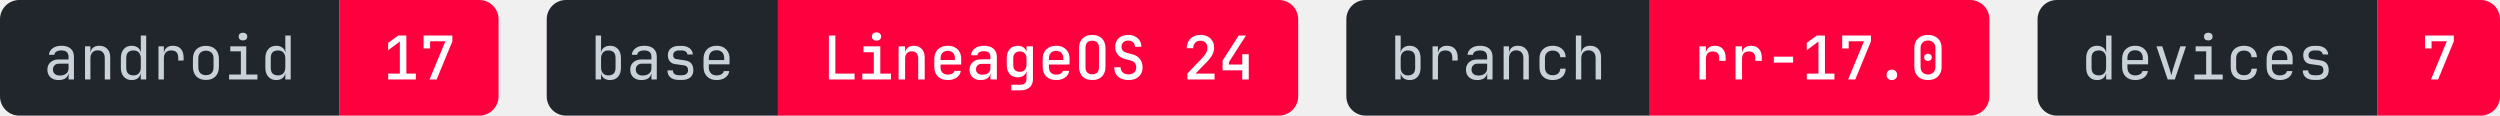
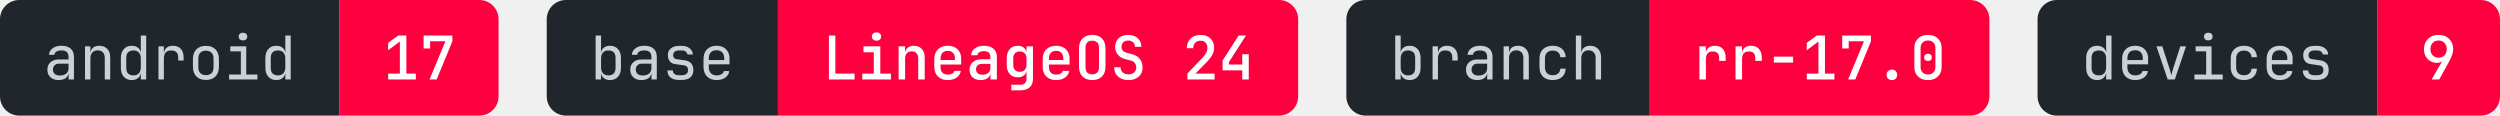
- <svg xmlns="http://www.w3.org/2000/svg" width="519" height="24" viewBox="0 0 519 24" role="img" aria-label="android 17 · base LineageOS 24 · branch rr-17.0 · devices 7">
+ <svg xmlns="http://www.w3.org/2000/svg" width="519" height="24" viewBox="0 0 519 24" role="img" aria-label="android 17 · base LineageOS 24 · branch rr-17.0 · devices 9">
  <g transform="translate(0.00 0)">
    <clipPath id="c0">
      <rect width="103.50" height="24" rx="4" />
    </clipPath>
    <g clip-path="url(#c0)">
      <rect width="70.50" height="24" fill="#21262d" />
      <rect x="70.50" width="33.00" height="24" fill="#FF003F" />
    </g>
    <path fill="#c9d1d9" d="M12.15 16.62Q11.09 16.62 10.46 16.03Q9.84 15.44 9.84 14.47Q9.84 13.84 10.12 13.36Q10.41 12.89 10.93 12.62Q11.44 12.35 12.1 12.35H14.23V11.81Q14.23 10.47 12.76 10.47Q12.11 10.47 11.71 10.71Q11.31 10.95 11.29 11.38H10.16Q10.22 10.56 10.92 10.03Q11.61 9.5 12.76 9.5Q14.01 9.5 14.68 10.1Q15.35 10.7 15.35 11.77V16.5H14.24V15.25H14.21Q14.11 15.89 13.58 16.26Q13.04 16.62 12.15 16.62ZM12.43 15.68Q13.25 15.68 13.74 15.28Q14.23 14.88 14.23 14.19V13.22H12.22Q11.68 13.22 11.33 13.56Q10.99 13.89 10.99 14.44Q10.99 15.01 11.37 15.34Q11.75 15.68 12.43 15.68ZM17.65 16.5V9.62H18.77V10.94H18.79Q18.88 10.25 19.35 9.88Q19.82 9.5 20.61 9.5Q21.65 9.5 22.26 10.14Q22.88 10.77 22.88 11.88V16.5H21.75V12.07Q21.75 11.29 21.36 10.87Q20.96 10.45 20.29 10.45Q19.59 10.45 19.18 10.89Q18.77 11.32 18.77 12.12V16.5ZM27.35 16.62Q26.32 16.62 25.71 15.94Q25.09 15.25 25.09 14.07V12.06Q25.09 10.88 25.7 10.19Q26.31 9.5 27.35 9.5Q28.12 9.5 28.63 9.89Q29.14 10.27 29.24 10.94H29.25L29.23 9.38V7.38H30.35V16.5H29.23V15.19H29.21Q29.12 15.86 28.62 16.24Q28.12 16.62 27.35 16.62ZM27.73 15.65Q28.43 15.65 28.83 15.21Q29.23 14.78 29.23 14V12.12Q29.23 11.35 28.83 10.91Q28.43 10.47 27.73 10.47Q27.01 10.47 26.61 10.84Q26.21 11.21 26.21 12.06V14.06Q26.21 14.9 26.61 15.28Q27.01 15.65 27.73 15.65ZM32.9 16.5V9.62H34.02V10.94H34.05Q34.14 10.27 34.61 9.89Q35.09 9.5 35.89 9.5Q36.96 9.5 37.54 10.14Q38.12 10.79 38.12 11.97V12.56H37V11.97Q37 10.47 35.54 10.47Q34.8 10.47 34.41 10.9Q34.02 11.32 34.02 12.12V16.5ZM42.75 16.6Q41.51 16.6 40.78 15.88Q40.05 15.15 40.05 13.85V12.27Q40.05 10.96 40.77 10.24Q41.5 9.52 42.75 9.52Q44 9.52 44.73 10.24Q45.45 10.96 45.45 12.27V13.85Q45.45 15.15 44.72 15.88Q43.99 16.6 42.75 16.6ZM42.75 15.6Q43.49 15.6 43.91 15.19Q44.33 14.78 44.33 13.97V12.15Q44.33 11.35 43.91 10.94Q43.49 10.52 42.75 10.52Q42.02 10.52 41.6 10.94Q41.17 11.35 41.17 12.15V13.97Q41.17 14.78 41.6 15.19Q42.02 15.6 42.75 15.6ZM47.56 16.5V15.47H50V10.65H47.81V9.62H51.12V15.47H53.44V16.5ZM50.44 8.39Q50.02 8.39 49.79 8.18Q49.55 7.96 49.55 7.6Q49.55 7.22 49.79 7.01Q50.02 6.79 50.44 6.79Q50.85 6.79 51.09 7.01Q51.33 7.22 51.33 7.6Q51.33 7.96 51.09 8.18Q50.85 8.39 50.44 8.39ZM57.35 16.62Q56.33 16.62 55.71 15.94Q55.09 15.25 55.09 14.07V12.06Q55.09 10.88 55.7 10.19Q56.31 9.5 57.35 9.5Q58.12 9.5 58.63 9.89Q59.14 10.27 59.24 10.94H59.25L59.23 9.38V7.38H60.35V16.5H59.23V15.19H59.21Q59.12 15.86 58.62 16.24Q58.12 16.62 57.35 16.62ZM57.73 15.65Q58.42 15.65 58.83 15.21Q59.23 14.78 59.23 14V12.12Q59.23 11.35 58.83 10.91Q58.42 10.47 57.73 10.47Q57.01 10.47 56.61 10.84Q56.21 11.21 56.21 12.06V14.06Q56.21 14.9 56.61 15.28Q57.01 15.65 57.73 15.65Z" />
    <path fill="#ffffff" d="M80.59 16.5V15.28H83.01V8.62L80.58 10.43V8.9L82.66 7.38H84.36V15.28H86.33V16.5ZM89.17 16.5 92.46 8.57H89.29V10.06H87.94V7.38H93.91V8.59L90.65 16.5Z" />
  </g>
  <g transform="translate(113.50 0)">
    <clipPath id="c1">
      <rect width="156.00" height="24" rx="4" />
    </clipPath>
    <g clip-path="url(#c1)">
      <rect width="48.00" height="24" fill="#21262d" />
      <rect x="48.00" width="108.00" height="24" fill="#FF003F" />
    </g>
    <path fill="#c9d1d9" d="M13.15 16.62Q12.38 16.62 11.88 16.24Q11.38 15.86 11.29 15.19H11.28V16.5H10.15V7.38H11.28V9.38L11.25 10.94H11.26Q11.36 10.27 11.87 9.89Q12.38 9.5 13.15 9.5Q14.19 9.5 14.8 10.19Q15.41 10.88 15.41 12.06V14.07Q15.41 15.25 14.8 15.94Q14.19 16.62 13.15 16.62ZM12.78 15.65Q13.49 15.65 13.89 15.28Q14.29 14.9 14.29 14.06V12.06Q14.29 11.21 13.89 10.84Q13.49 10.47 12.78 10.47Q12.09 10.47 11.68 10.91Q11.28 11.35 11.28 12.12V14Q11.28 14.78 11.68 15.21Q12.09 15.65 12.78 15.65ZM19.65 16.62Q18.59 16.62 17.96 16.03Q17.34 15.44 17.34 14.47Q17.34 13.84 17.62 13.36Q17.91 12.89 18.43 12.62Q18.94 12.35 19.6 12.35H21.73V11.81Q21.73 10.47 20.26 10.47Q19.61 10.47 19.21 10.71Q18.81 10.95 18.79 11.38H17.66Q17.73 10.56 18.42 10.03Q19.11 9.5 20.26 9.5Q21.51 9.5 22.18 10.1Q22.85 10.7 22.85 11.77V16.5H21.74V15.25H21.71Q21.61 15.89 21.08 16.26Q20.54 16.62 19.65 16.62ZM19.93 15.68Q20.75 15.68 21.24 15.28Q21.73 14.88 21.73 14.19V13.22H19.73Q19.18 13.22 18.83 13.56Q18.49 13.89 18.49 14.44Q18.49 15.01 18.87 15.34Q19.25 15.68 19.93 15.68ZM27.48 16.6Q26.32 16.6 25.69 16.08Q25.06 15.56 25.06 14.61H26.19Q26.19 15.09 26.52 15.36Q26.86 15.62 27.48 15.62H28.02Q28.65 15.62 28.99 15.35Q29.34 15.07 29.34 14.57Q29.34 13.69 28.52 13.57L26.62 13.3Q25.93 13.2 25.54 12.72Q25.15 12.24 25.15 11.45Q25.15 10.55 25.77 10.04Q26.39 9.52 27.48 9.52H28.02Q29.02 9.52 29.66 10.02Q30.29 10.51 30.34 11.31H29.2Q29.18 10.95 28.86 10.71Q28.54 10.47 28.02 10.47H27.48Q26.9 10.47 26.57 10.74Q26.25 11 26.25 11.45Q26.25 12.18 26.91 12.27L28.69 12.53Q30.44 12.78 30.44 14.57Q30.44 15.54 29.81 16.07Q29.18 16.6 28.02 16.6ZM35.25 16.62Q34.04 16.62 33.29 15.89Q32.55 15.16 32.55 13.88V12.25Q32.55 10.96 33.29 10.23Q34.04 9.5 35.25 9.5Q36.06 9.5 36.67 9.82Q37.27 10.15 37.61 10.74Q37.95 11.32 37.95 12.12V13.35H33.65V14Q33.65 14.76 34.09 15.21Q34.52 15.65 35.25 15.65Q35.88 15.65 36.28 15.41Q36.69 15.16 36.77 14.75H37.9Q37.79 15.61 37.06 16.12Q36.34 16.62 35.25 16.62ZM33.65 12.47H36.85V12.12Q36.85 11.31 36.43 10.87Q36.01 10.43 35.25 10.43Q34.49 10.43 34.07 10.87Q33.65 11.31 33.65 12.12Z" />
    <path fill="#ffffff" d="M58.58 16.5V7.38H59.92V15.28H63.91V16.5ZM65.51 16.5V15.28H67.9V10.85H65.76V9.62H69.25V15.28H71.46V16.5ZM68.46 8.44Q68.03 8.44 67.76 8.21Q67.5 7.97 67.5 7.59Q67.5 7.19 67.76 6.96Q68.03 6.72 68.46 6.72Q68.9 6.72 69.16 6.96Q69.43 7.19 69.43 7.59Q69.43 7.97 69.16 8.21Q68.9 8.44 68.46 8.44ZM73.05 16.5V9.62H74.39V10.94Q74.49 10.26 74.97 9.88Q75.45 9.5 76.22 9.5Q77.25 9.5 77.86 10.16Q78.47 10.81 78.47 11.93V16.5H77.12V12.12Q77.12 11.41 76.76 11.03Q76.4 10.65 75.78 10.65Q75.14 10.65 74.77 11.05Q74.4 11.45 74.4 12.16V16.5ZM83.25 16.62Q81.99 16.62 81.22 15.89Q80.46 15.15 80.46 13.88V12.25Q80.46 10.97 81.22 10.24Q81.99 9.5 83.25 9.5Q84.1 9.5 84.72 9.83Q85.35 10.16 85.69 10.76Q86.04 11.36 86.04 12.16V13.4H81.76V13.96Q81.76 14.69 82.16 15.09Q82.56 15.49 83.25 15.49Q83.81 15.49 84.19 15.28Q84.56 15.07 84.64 14.71H85.97Q85.84 15.59 85.09 16.11Q84.35 16.62 83.25 16.62ZM81.76 12.16V12.45H84.74V12.15Q84.74 11.39 84.35 10.97Q83.96 10.56 83.25 10.56Q82.54 10.56 82.15 10.98Q81.76 11.4 81.76 12.16ZM90.06 16.62Q89.01 16.62 88.39 16.03Q87.78 15.44 87.78 14.47Q87.78 13.5 88.44 12.91Q89.1 12.31 90.2 12.31H92.1V11.81Q92.1 10.62 90.76 10.62Q90.16 10.62 89.8 10.85Q89.44 11.07 89.41 11.47H88.09Q88.15 10.61 88.86 10.06Q89.58 9.5 90.78 9.5Q92.05 9.5 92.75 10.11Q93.45 10.71 93.45 11.8V16.5H92.12V15.21H92.11Q92.03 15.88 91.49 16.25Q90.95 16.62 90.06 16.62ZM90.45 15.51Q91.21 15.51 91.66 15.14Q92.1 14.78 92.1 14.15V13.26H90.3Q89.76 13.26 89.44 13.57Q89.12 13.89 89.12 14.38Q89.12 14.9 89.47 15.21Q89.83 15.51 90.45 15.51ZM96.45 18.75V17.59H98.39Q98.95 17.59 99.28 17.27Q99.6 16.96 99.6 16.43V15.91L99.62 14.76Q99.46 15.38 98.98 15.71Q98.5 16.05 97.79 16.05Q96.72 16.05 96.11 15.36Q95.5 14.68 95.5 13.47V12.09Q95.5 10.9 96.11 10.2Q96.72 9.5 97.79 9.5Q98.5 9.5 98.97 9.84Q99.45 10.18 99.61 10.79V9.62H100.94V16.45Q100.94 17.51 100.26 18.13Q99.58 18.75 98.4 18.75ZM98.22 14.91Q98.86 14.91 99.23 14.52Q99.6 14.12 99.6 13.41V12.16Q99.6 11.46 99.23 11.07Q98.86 10.68 98.22 10.68Q97.56 10.68 97.21 11.05Q96.85 11.43 96.85 12.07V13.5Q96.85 14.16 97.21 14.54Q97.56 14.91 98.22 14.91ZM105.75 16.62Q104.49 16.62 103.72 15.89Q102.96 15.15 102.96 13.88V12.25Q102.96 10.97 103.72 10.24Q104.49 9.5 105.75 9.5Q106.6 9.5 107.22 9.83Q107.85 10.16 108.19 10.76Q108.54 11.36 108.54 12.16V13.4H104.26V13.96Q104.26 14.69 104.66 15.09Q105.06 15.49 105.75 15.49Q106.31 15.49 106.69 15.28Q107.06 15.07 107.14 14.71H108.47Q108.34 15.59 107.59 16.11Q106.85 16.62 105.75 16.62ZM104.26 12.16V12.45H107.24V12.15Q107.24 11.39 106.85 10.97Q106.46 10.56 105.75 10.56Q105.04 10.56 104.65 10.98Q104.26 11.4 104.26 12.16ZM113.25 16.62Q111.97 16.62 111.24 15.89Q110.5 15.16 110.5 13.84V10.04Q110.5 8.71 111.24 7.98Q111.97 7.25 113.25 7.25Q114.53 7.25 115.26 7.98Q116 8.71 116 10.02V13.84Q116 15.16 115.26 15.89Q114.53 16.62 113.25 16.62ZM113.25 15.43Q113.92 15.43 114.29 15.05Q114.65 14.68 114.65 13.96V9.91Q114.65 9.2 114.29 8.82Q113.94 8.45 113.25 8.45Q112.56 8.45 112.21 8.82Q111.85 9.2 111.85 9.91V13.96Q111.85 14.68 112.21 15.05Q112.58 15.43 113.25 15.43ZM120.79 16.62Q119.44 16.62 118.62 15.91Q117.81 15.2 117.81 13.96H119.14Q119.14 14.65 119.59 15.04Q120.04 15.44 120.79 15.44Q121.53 15.44 121.95 15.04Q122.38 14.64 122.38 13.97Q122.38 13.47 122.1 13.1Q121.83 12.72 121.31 12.59L120 12.24Q119.08 11.99 118.54 11.32Q118.01 10.66 118.01 9.74Q118.01 8.99 118.34 8.43Q118.67 7.88 119.29 7.56Q119.9 7.25 120.71 7.25Q121.53 7.25 122.14 7.56Q122.76 7.88 123.11 8.43Q123.45 8.99 123.45 9.72H122.12Q122.12 9.14 121.73 8.78Q121.34 8.42 120.71 8.42Q120.09 8.42 119.71 8.78Q119.33 9.14 119.33 9.71Q119.33 10.18 119.58 10.49Q119.84 10.8 120.3 10.93L121.65 11.29Q122.6 11.54 123.15 12.26Q123.7 12.99 123.7 13.97Q123.7 14.79 123.34 15.38Q122.97 15.97 122.32 16.3Q121.67 16.62 120.79 16.62ZM133 16.5V15.28L136.16 11.96Q136.69 11.4 136.93 10.91Q137.16 10.43 137.16 9.96Q137.16 9.27 136.77 8.86Q136.39 8.45 135.71 8.45Q135.03 8.45 134.62 8.88Q134.21 9.3 134.21 10.01H132.86Q132.89 9.18 133.24 8.56Q133.6 7.94 134.24 7.59Q134.89 7.25 135.74 7.25Q136.59 7.25 137.22 7.58Q137.85 7.91 138.2 8.51Q138.55 9.11 138.55 9.93Q138.55 10.6 138.21 11.31Q137.86 12.02 137.05 12.85L134.68 15.28H138.65V16.5ZM144.39 16.5V14.6H140.31V12.57L143.65 7.38H145.16L141.62 12.91V13.39H144.39V11.25H145.74V16.5Z" />
  </g>
  <g transform="translate(279.50 0)">
    <clipPath id="c2">
      <rect width="133.50" height="24" rx="4" />
    </clipPath>
    <g clip-path="url(#c2)">
      <rect width="63.00" height="24" fill="#21262d" />
      <rect x="63.00" width="70.50" height="24" fill="#FF003F" />
    </g>
    <path fill="#c9d1d9" d="M13.15 16.62Q12.38 16.62 11.88 16.24Q11.38 15.86 11.29 15.19H11.28V16.5H10.15V7.38H11.28V9.38L11.25 10.94H11.26Q11.36 10.27 11.87 9.89Q12.38 9.5 13.15 9.5Q14.19 9.5 14.8 10.19Q15.41 10.88 15.41 12.06V14.07Q15.41 15.25 14.8 15.94Q14.19 16.62 13.15 16.62ZM12.78 15.65Q13.49 15.65 13.89 15.28Q14.29 14.9 14.29 14.06V12.06Q14.29 11.21 13.89 10.84Q13.49 10.47 12.78 10.47Q12.09 10.47 11.68 10.91Q11.28 11.35 11.28 12.12V14Q11.28 14.78 11.68 15.21Q12.09 15.65 12.78 15.65ZM17.9 16.5V9.62H19.02V10.94H19.05Q19.14 10.27 19.61 9.89Q20.09 9.5 20.89 9.5Q21.96 9.5 22.54 10.14Q23.12 10.79 23.12 11.97V12.56H22V11.97Q22 10.47 20.54 10.47Q19.8 10.47 19.41 10.9Q19.02 11.32 19.02 12.12V16.5ZM27.15 16.62Q26.09 16.62 25.46 16.03Q24.84 15.44 24.84 14.47Q24.84 13.84 25.12 13.36Q25.41 12.89 25.93 12.62Q26.44 12.35 27.1 12.35H29.23V11.81Q29.23 10.47 27.76 10.47Q27.11 10.47 26.71 10.71Q26.31 10.95 26.29 11.38H25.16Q25.23 10.56 25.92 10.03Q26.61 9.5 27.76 9.5Q29.01 9.5 29.68 10.1Q30.35 10.7 30.35 11.77V16.5H29.24V15.25H29.21Q29.11 15.89 28.58 16.26Q28.04 16.62 27.15 16.62ZM27.43 15.68Q28.25 15.68 28.74 15.28Q29.23 14.88 29.23 14.19V13.22H27.23Q26.68 13.22 26.33 13.56Q25.99 13.89 25.99 14.44Q25.99 15.01 26.37 15.34Q26.75 15.68 27.43 15.68ZM32.65 16.5V9.62H33.77V10.94H33.79Q33.88 10.25 34.35 9.88Q34.83 9.5 35.61 9.5Q36.65 9.5 37.26 10.14Q37.88 10.77 37.88 11.88V16.5H36.75V12.07Q36.75 11.29 36.36 10.87Q35.96 10.45 35.29 10.45Q34.59 10.45 34.18 10.89Q33.77 11.32 33.77 12.12V16.5ZM42.85 16.62Q41.6 16.62 40.85 15.93Q40.1 15.22 40.1 14V12.12Q40.1 10.9 40.85 10.2Q41.6 9.5 42.85 9.5Q44.04 9.5 44.77 10.14Q45.5 10.77 45.54 11.88H44.41Q44.38 11.21 43.96 10.86Q43.55 10.5 42.85 10.5Q42.11 10.5 41.67 10.92Q41.23 11.34 41.23 12.11V14Q41.23 14.78 41.67 15.2Q42.11 15.62 42.85 15.62Q43.55 15.62 43.96 15.26Q44.38 14.9 44.41 14.25H45.54Q45.5 15.35 44.77 15.99Q44.04 16.62 42.85 16.62ZM47.65 16.5V7.38H48.77V10.94H48.79Q48.88 10.25 49.35 9.88Q49.83 9.5 50.61 9.5Q51.65 9.5 52.26 10.14Q52.88 10.77 52.88 11.88V16.5H51.75V12.06Q51.75 11.29 51.36 10.87Q50.96 10.45 50.29 10.45Q49.59 10.45 49.18 10.89Q48.77 11.32 48.77 12.12V16.5Z" />
    <path fill="#ffffff" d="M73.3 16.5V9.62H74.64V10.97Q74.74 10.29 75.22 9.89Q75.71 9.5 76.51 9.5Q77.58 9.5 78.16 10.16Q78.75 10.82 78.75 12.02V12.64H77.4V12.06Q77.4 10.68 76.04 10.68Q75.36 10.68 75.01 11.07Q74.65 11.46 74.65 12.21V16.5ZM80.8 16.5V9.62H82.14V10.97Q82.24 10.29 82.72 9.89Q83.21 9.5 84.01 9.5Q85.08 9.5 85.66 10.16Q86.25 10.82 86.25 12.02V12.64H84.9V12.06Q84.9 10.68 83.54 10.68Q82.86 10.68 82.51 11.07Q82.15 11.46 82.15 12.21V16.5ZM88.75 12.99V11.76H92.75V12.99ZM95.59 16.5V15.28H98.01V8.62L95.58 10.43V8.9L97.66 7.38H99.36V15.28H101.33V16.5ZM104.17 16.5 107.46 8.57H104.29V10.06H102.94V7.38H108.91V8.59L105.65 16.5ZM113.25 16.62Q112.76 16.62 112.46 16.33Q112.15 16.04 112.15 15.55Q112.15 15.06 112.46 14.76Q112.76 14.45 113.25 14.45Q113.74 14.45 114.04 14.76Q114.35 15.06 114.35 15.55Q114.35 16.04 114.04 16.33Q113.74 16.62 113.25 16.62ZM120.75 16.62Q119.45 16.62 118.69 15.89Q117.92 15.15 117.92 13.91V9.95Q117.92 8.72 118.69 7.99Q119.45 7.25 120.75 7.25Q122.05 7.25 122.81 7.99Q123.58 8.72 123.58 9.95V13.91Q123.58 14.74 123.22 15.34Q122.88 15.95 122.24 16.29Q121.61 16.62 120.75 16.62ZM120.75 15.46Q121.45 15.46 121.87 15.04Q122.29 14.61 122.29 13.91V9.95Q122.29 9.26 121.87 8.84Q121.45 8.41 120.75 8.41Q120.05 8.41 119.63 8.84Q119.21 9.26 119.21 9.95V13.91Q119.21 14.61 119.63 15.04Q120.05 15.46 120.75 15.46ZM120.75 12.66Q120.4 12.66 120.18 12.46Q119.96 12.26 119.96 11.9Q119.96 11.55 120.18 11.36Q120.4 11.16 120.75 11.16Q121.1 11.16 121.32 11.36Q121.54 11.55 121.54 11.9Q121.54 12.26 121.32 12.46Q121.1 12.66 120.75 12.66Z" />
  </g>
  <g transform="translate(423.00 0)">
    <clipPath id="c3">
      <rect width="96.00" height="24" rx="4" />
    </clipPath>
    <g clip-path="url(#c3)">
      <rect width="70.50" height="24" fill="#21262d" />
      <rect x="70.50" width="25.50" height="24" fill="#FF003F" />
    </g>
    <path fill="#c9d1d9" d="M12.35 16.62Q11.32 16.62 10.71 15.94Q10.09 15.25 10.09 14.07V12.06Q10.09 10.88 10.7 10.19Q11.31 9.5 12.35 9.5Q13.12 9.5 13.63 9.89Q14.14 10.27 14.24 10.94H14.25L14.23 9.38V7.38H15.35V16.5H14.23V15.19H14.21Q14.12 15.86 13.62 16.24Q13.12 16.62 12.35 16.62ZM12.72 15.65Q13.43 15.65 13.83 15.21Q14.23 14.78 14.23 14V12.12Q14.23 11.35 13.83 10.91Q13.43 10.47 12.72 10.47Q12.01 10.47 11.61 10.84Q11.21 11.21 11.21 12.06V14.06Q11.21 14.9 11.61 15.28Q12.01 15.65 12.72 15.65ZM20.25 16.62Q19.04 16.62 18.29 15.89Q17.55 15.16 17.55 13.88V12.25Q17.55 10.96 18.29 10.23Q19.04 9.5 20.25 9.5Q21.06 9.5 21.67 9.82Q22.27 10.15 22.61 10.74Q22.95 11.32 22.95 12.12V13.35H18.65V14Q18.65 14.76 19.09 15.21Q19.52 15.65 20.25 15.65Q20.88 15.65 21.28 15.41Q21.69 15.16 21.77 14.75H22.9Q22.79 15.61 22.06 16.12Q21.34 16.62 20.25 16.62ZM18.65 12.47H21.85V12.12Q21.85 11.31 21.43 10.87Q21.01 10.43 20.25 10.43Q19.49 10.43 19.07 10.87Q18.65 11.31 18.65 12.12ZM27.01 16.5 24.68 9.62H25.89L27.39 14.25Q27.52 14.66 27.62 15.04Q27.73 15.43 27.77 15.64Q27.84 15.43 27.92 15.04Q28.01 14.66 28.14 14.25L29.64 9.62H30.82L28.49 16.5ZM32.56 16.5V15.47H35V10.65H32.81V9.62H36.12V15.47H38.44V16.5ZM35.44 8.39Q35.02 8.39 34.79 8.18Q34.55 7.96 34.55 7.6Q34.55 7.22 34.79 7.01Q35.02 6.79 35.44 6.79Q35.85 6.79 36.09 7.01Q36.33 7.22 36.33 7.6Q36.33 7.96 36.09 8.18Q35.85 8.39 35.44 8.39ZM42.85 16.62Q41.6 16.62 40.85 15.93Q40.1 15.22 40.1 14V12.12Q40.1 10.9 40.85 10.2Q41.6 9.5 42.85 9.5Q44.04 9.5 44.77 10.14Q45.5 10.77 45.54 11.88H44.41Q44.38 11.21 43.96 10.86Q43.55 10.5 42.85 10.5Q42.11 10.5 41.67 10.92Q41.23 11.34 41.23 12.11V14Q41.23 14.78 41.67 15.2Q42.11 15.62 42.85 15.62Q43.55 15.62 43.96 15.26Q44.38 14.9 44.41 14.25H45.54Q45.5 15.35 44.77 15.99Q44.04 16.62 42.85 16.62ZM50.25 16.62Q49.04 16.62 48.29 15.89Q47.55 15.16 47.55 13.88V12.25Q47.55 10.96 48.29 10.23Q49.04 9.5 50.25 9.5Q51.06 9.5 51.67 9.82Q52.27 10.15 52.61 10.74Q52.95 11.32 52.95 12.12V13.35H48.65V14Q48.65 14.76 49.09 15.21Q49.52 15.65 50.25 15.65Q50.88 15.65 51.28 15.41Q51.69 15.16 51.77 14.75H52.9Q52.79 15.61 52.06 16.12Q51.34 16.62 50.25 16.62ZM48.65 12.47H51.85V12.12Q51.85 11.31 51.43 10.87Q51.01 10.43 50.25 10.43Q49.49 10.43 49.07 10.87Q48.65 11.31 48.65 12.12ZM57.48 16.6Q56.33 16.6 55.69 16.08Q55.06 15.56 55.06 14.61H56.19Q56.19 15.09 56.52 15.36Q56.86 15.62 57.48 15.62H58.02Q58.65 15.62 58.99 15.35Q59.34 15.07 59.34 14.57Q59.34 13.69 58.52 13.57L56.62 13.3Q55.92 13.2 55.54 12.72Q55.15 12.24 55.15 11.45Q55.15 10.55 55.77 10.04Q56.39 9.52 57.48 9.52H58.02Q59.02 9.52 59.66 10.02Q60.29 10.51 60.34 11.31H59.2Q59.17 10.95 58.86 10.71Q58.54 10.47 58.02 10.47H57.48Q56.9 10.47 56.58 10.74Q56.25 11 56.25 11.45Q56.25 12.18 56.91 12.27L58.69 12.53Q60.44 12.78 60.44 14.57Q60.44 15.54 59.81 16.07Q59.17 16.6 58.02 16.6Z" />
-     <path fill="#ffffff" d="M81.67 16.5 84.96 8.57H81.79V10.06H80.44V7.38H86.41V8.59L83.15 16.5Z" />
+     <path fill="#ffffff" d="M81.81 16.5 84.04 12.64 84.01 12.68Q83.86 12.82 83.6 12.94Q83.34 13.05 82.91 13.05Q82.14 13.05 81.53 12.69Q80.92 12.32 80.57 11.69Q80.22 11.05 80.22 10.22Q80.22 9.32 80.61 8.66Q80.99 7.99 81.66 7.62Q82.34 7.25 83.24 7.25Q84.15 7.25 84.83 7.62Q85.51 7.99 85.89 8.66Q86.28 9.32 86.28 10.21Q86.28 10.79 86.04 11.45Q85.81 12.11 85.42 12.81L83.38 16.5ZM83.25 11.97Q84.01 11.97 84.47 11.49Q84.94 11 84.94 10.2Q84.94 9.4 84.47 8.91Q84.01 8.41 83.25 8.41Q82.49 8.41 82.03 8.91Q81.56 9.4 81.56 10.2Q81.56 11 82.03 11.49Q82.49 11.97 83.25 11.97Z" />
  </g>
</svg>
